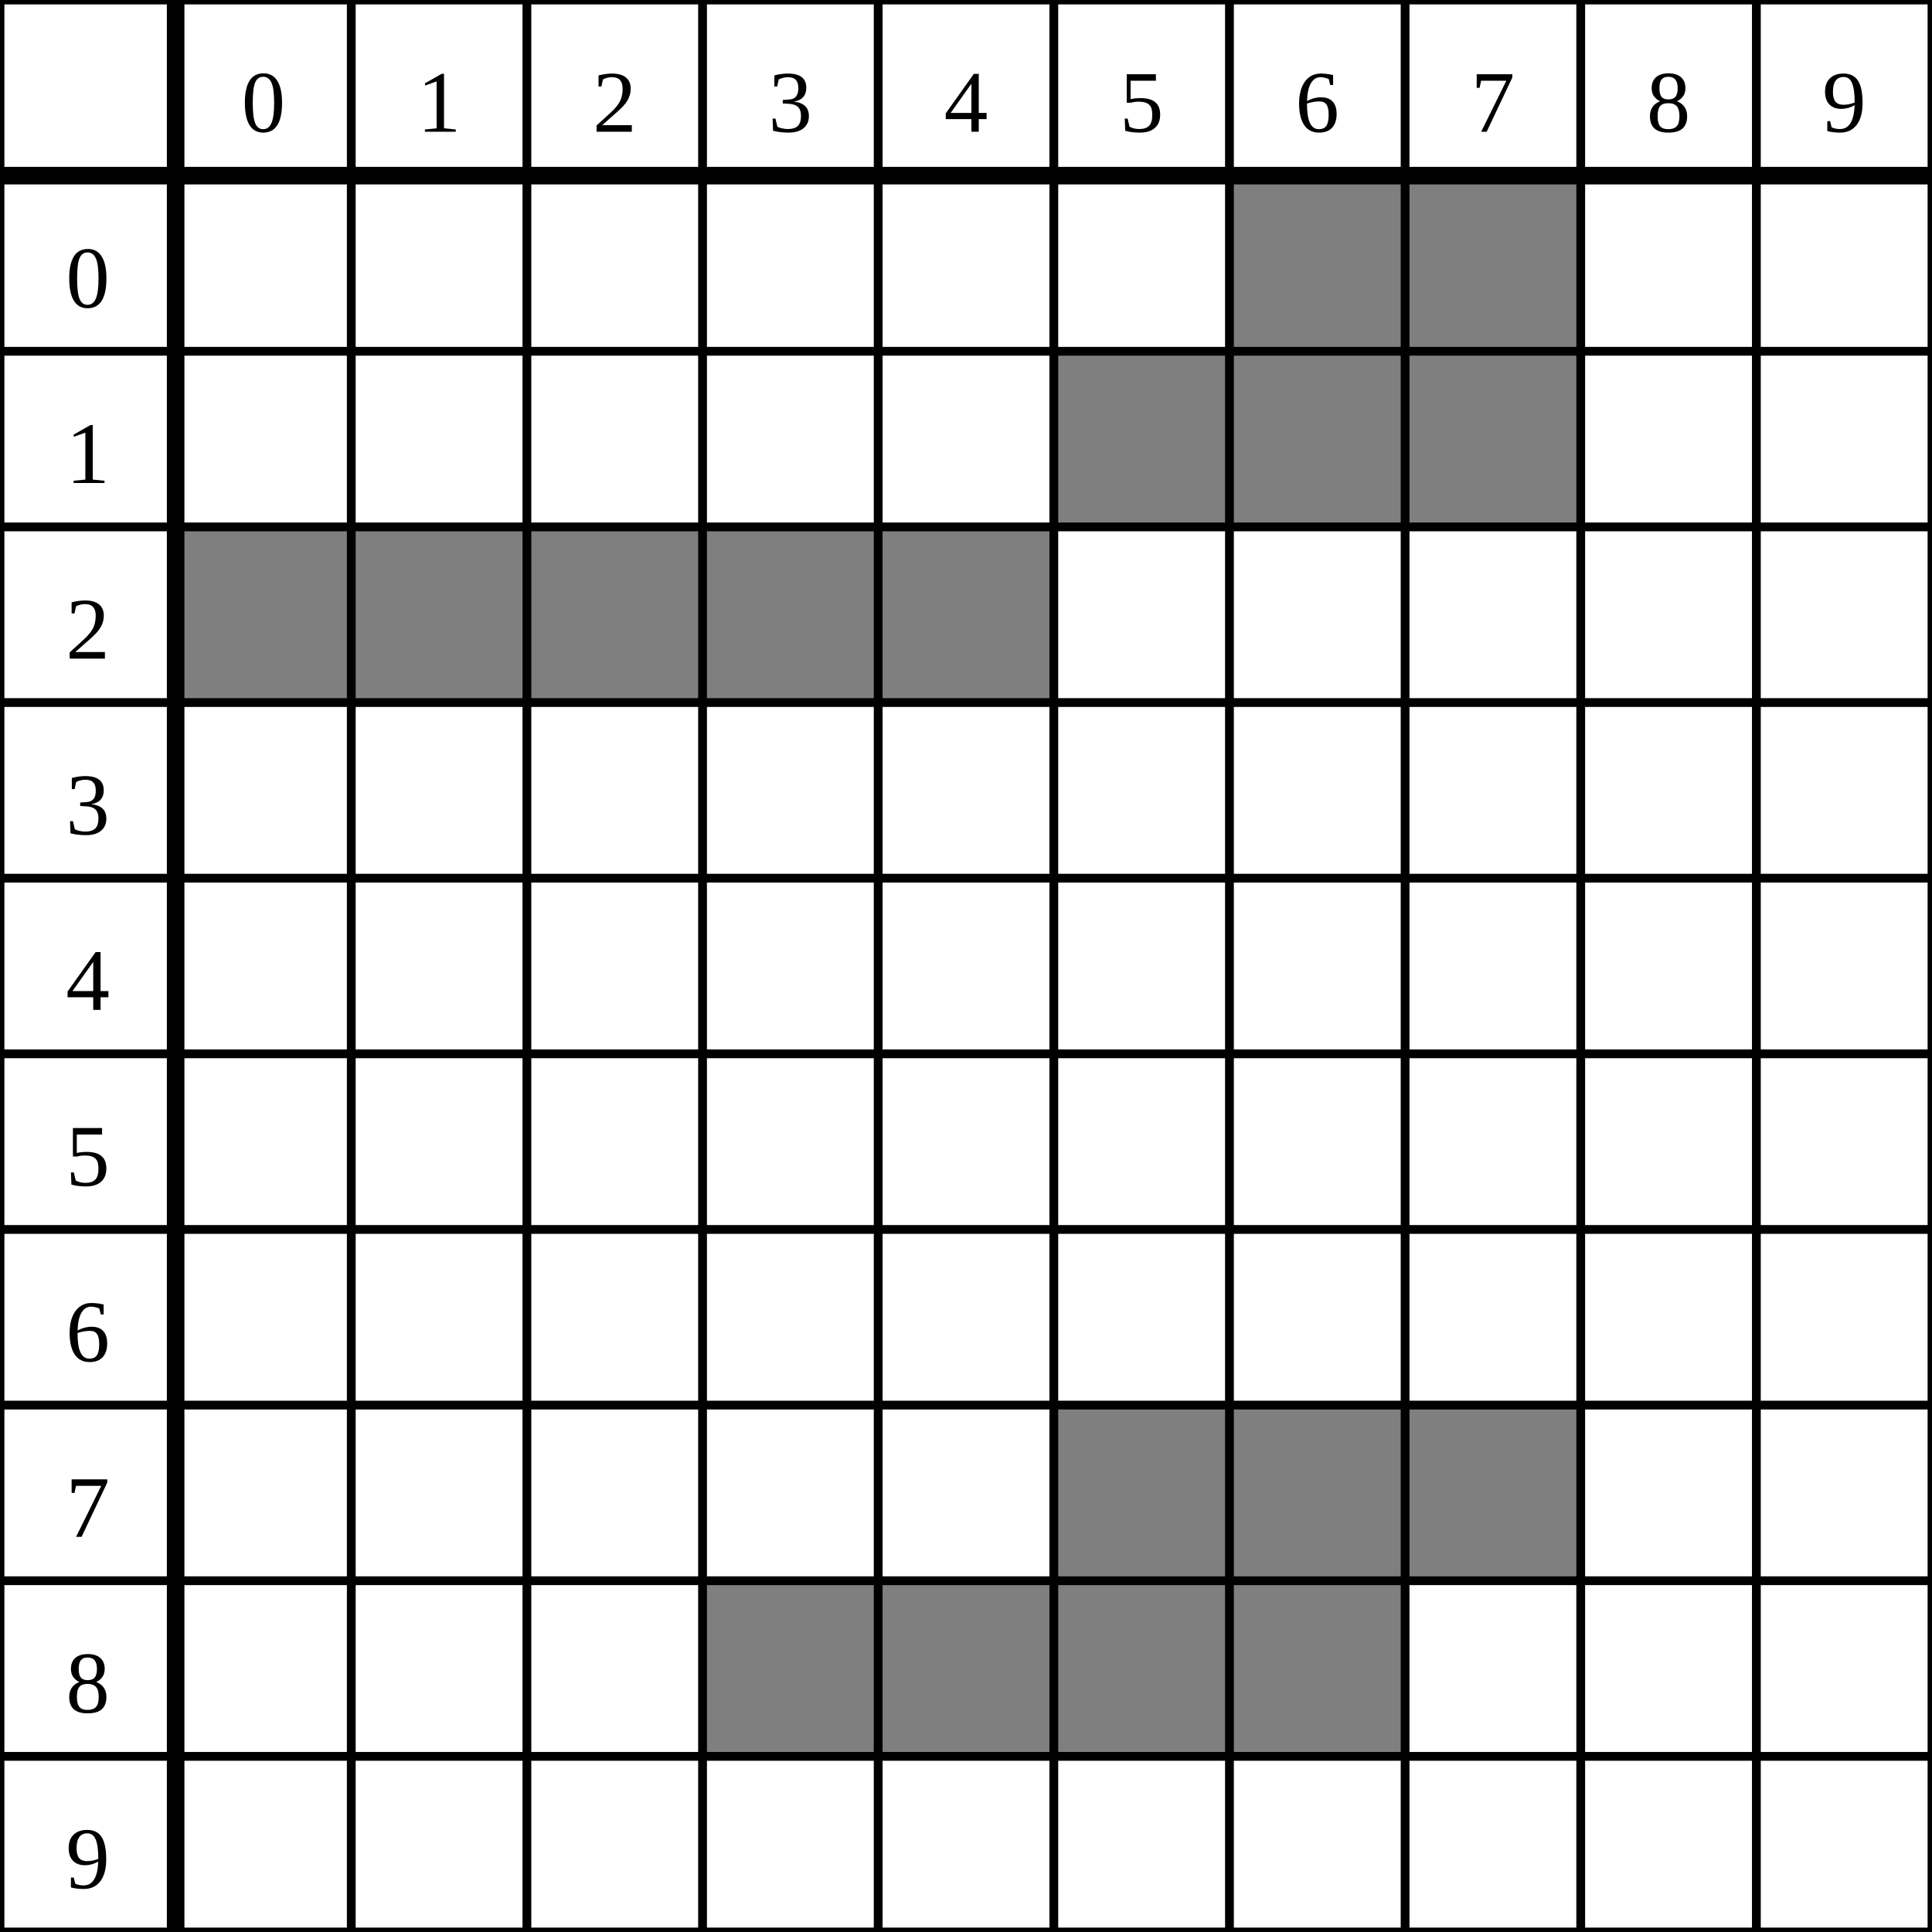
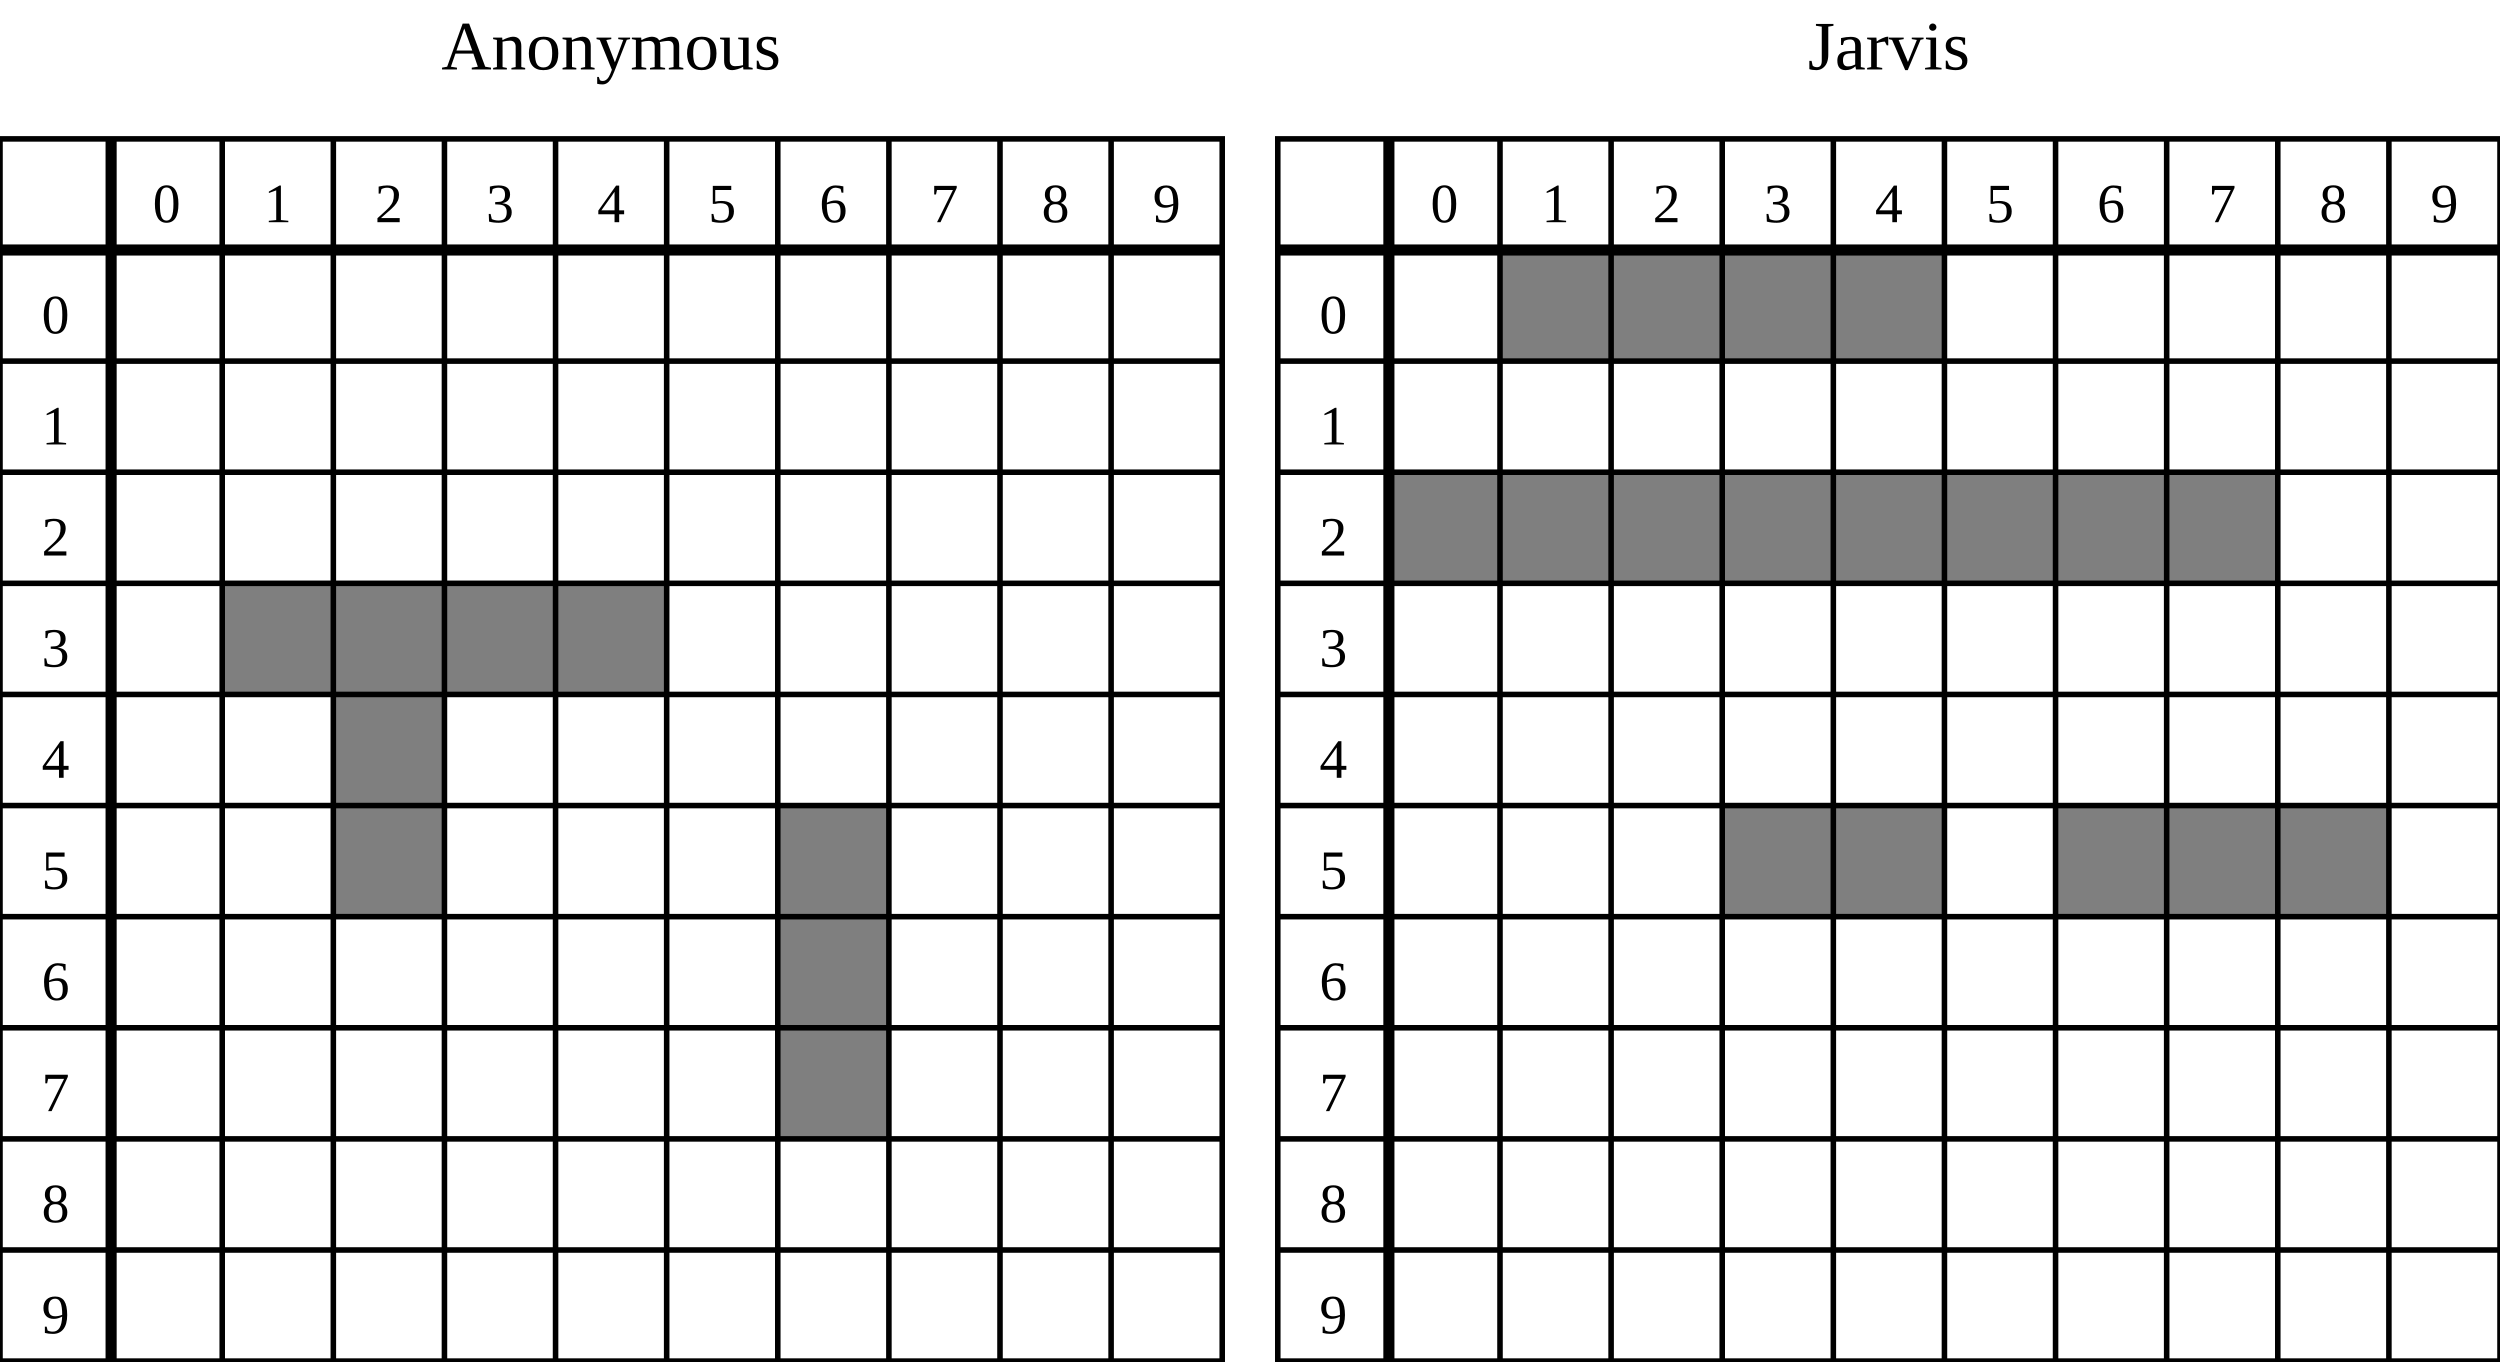
- <svg xmlns="http://www.w3.org/2000/svg" version="1.1" width="440" height="440">
-   <rect x="0" y="0" width="440" height="440" style="fill:rgb(255,255,255);stroke-width:2;stroke:rgb(0,0,0)" />
-   <line x1="40" y1="0" x2="40" y2="440" style="stroke:rgb(0,0,0);stroke-width:4" />
-   <line x1="0" y1="40" x2="440" y2="40" style="stroke:rgb(0,0,0);stroke-width:4" />
-   <line x1="80" y1="0" x2="80" y2="440" style="stroke:rgb(0,0,0);stroke-width:2" />
-   <line x1="0" y1="80" x2="440" y2="80" style="stroke:rgb(0,0,0);stroke-width:2" />
-   <line x1="120" y1="0" x2="120" y2="440" style="stroke:rgb(0,0,0);stroke-width:2" />
-   <line x1="0" y1="120" x2="440" y2="120" style="stroke:rgb(0,0,0);stroke-width:2" />
-   <line x1="160" y1="0" x2="160" y2="440" style="stroke:rgb(0,0,0);stroke-width:2" />
-   <line x1="0" y1="160" x2="440" y2="160" style="stroke:rgb(0,0,0);stroke-width:2" />
-   <line x1="200" y1="0" x2="200" y2="440" style="stroke:rgb(0,0,0);stroke-width:2" />
-   <line x1="0" y1="200" x2="440" y2="200" style="stroke:rgb(0,0,0);stroke-width:2" />
-   <line x1="240" y1="0" x2="240" y2="440" style="stroke:rgb(0,0,0);stroke-width:2" />
-   <line x1="0" y1="240" x2="440" y2="240" style="stroke:rgb(0,0,0);stroke-width:2" />
-   <line x1="280" y1="0" x2="280" y2="440" style="stroke:rgb(0,0,0);stroke-width:2" />
-   <line x1="0" y1="280" x2="440" y2="280" style="stroke:rgb(0,0,0);stroke-width:2" />
-   <line x1="320" y1="0" x2="320" y2="440" style="stroke:rgb(0,0,0);stroke-width:2" />
-   <line x1="0" y1="320" x2="440" y2="320" style="stroke:rgb(0,0,0);stroke-width:2" />
-   <line x1="360" y1="0" x2="360" y2="440" style="stroke:rgb(0,0,0);stroke-width:2" />
-   <line x1="0" y1="360" x2="440" y2="360" style="stroke:rgb(0,0,0);stroke-width:2" />
-   <line x1="400" y1="0" x2="400" y2="440" style="stroke:rgb(0,0,0);stroke-width:2" />
-   <line x1="0" y1="400" x2="440" y2="400" style="stroke:rgb(0,0,0);stroke-width:2" />
-   <text x="60" y="30" alignment-baseline="central" text-anchor="middle" font-size="20">0</text>
-   <text x="20" y="70" alignment-baseline="central" text-anchor="middle" font-size="20">0</text>
-   <text x="100" y="30" alignment-baseline="central" text-anchor="middle" font-size="20">1</text>
-   <text x="20" y="110" alignment-baseline="central" text-anchor="middle" font-size="20">1</text>
-   <text x="140" y="30" alignment-baseline="central" text-anchor="middle" font-size="20">2</text>
-   <text x="20" y="150" alignment-baseline="central" text-anchor="middle" font-size="20">2</text>
-   <text x="180" y="30" alignment-baseline="central" text-anchor="middle" font-size="20">3</text>
-   <text x="20" y="190" alignment-baseline="central" text-anchor="middle" font-size="20">3</text>
-   <text x="220" y="30" alignment-baseline="central" text-anchor="middle" font-size="20">4</text>
-   <text x="20" y="230" alignment-baseline="central" text-anchor="middle" font-size="20">4</text>
-   <text x="260" y="30" alignment-baseline="central" text-anchor="middle" font-size="20">5</text>
-   <text x="20" y="270" alignment-baseline="central" text-anchor="middle" font-size="20">5</text>
-   <text x="300" y="30" alignment-baseline="central" text-anchor="middle" font-size="20">6</text>
-   <text x="20" y="310" alignment-baseline="central" text-anchor="middle" font-size="20">6</text>
-   <text x="340" y="30" alignment-baseline="central" text-anchor="middle" font-size="20">7</text>
-   <text x="20" y="350" alignment-baseline="central" text-anchor="middle" font-size="20">7</text>
-   <text x="380" y="30" alignment-baseline="central" text-anchor="middle" font-size="20">8</text>
-   <text x="20" y="390" alignment-baseline="central" text-anchor="middle" font-size="20">8</text>
-   <text x="420" y="30" alignment-baseline="central" text-anchor="middle" font-size="20">9</text>
-   <text x="20" y="430" alignment-baseline="central" text-anchor="middle" font-size="20">9</text>
-   <rect x="160" y="360" width="160" height="40" style="fill:rgb(0,0,0);fill-opacity:0.5;" />
-   <rect x="240" y="320" width="120" height="40" style="fill:rgb(0,0,0);fill-opacity:0.5;" />
-   <rect x="280" y="40" width="80" height="40" style="fill:rgb(0,0,0);fill-opacity:0.5;" />
-   <rect x="240" y="80" width="120" height="40" style="fill:rgb(0,0,0);fill-opacity:0.5;" />
-   <rect x="40" y="120" width="200" height="40" style="fill:rgb(0,0,0);fill-opacity:0.5;" />
+ <svg xmlns="http://www.w3.org/2000/svg" version="1.1" width="900" height="490">
+   <text x="220" y="25" alignment-baseline="central" text-anchor="middle" font-size="25">Anonymous</text>
+   <g transform="translate(0, 50)">
+     <rect x="0" y="0" width="440" height="440" style="fill:rgb(255,255,255);stroke-width:2;stroke:rgb(0,0,0)" />
+     <line x1="40" y1="0" x2="40" y2="440" style="stroke:rgb(0,0,0);stroke-width:4" />
+     <line x1="0" y1="40" x2="440" y2="40" style="stroke:rgb(0,0,0);stroke-width:4" />
+     <line x1="80" y1="0" x2="80" y2="440" style="stroke:rgb(0,0,0);stroke-width:2" />
+     <line x1="0" y1="80" x2="440" y2="80" style="stroke:rgb(0,0,0);stroke-width:2" />
+     <line x1="120" y1="0" x2="120" y2="440" style="stroke:rgb(0,0,0);stroke-width:2" />
+     <line x1="0" y1="120" x2="440" y2="120" style="stroke:rgb(0,0,0);stroke-width:2" />
+     <line x1="160" y1="0" x2="160" y2="440" style="stroke:rgb(0,0,0);stroke-width:2" />
+     <line x1="0" y1="160" x2="440" y2="160" style="stroke:rgb(0,0,0);stroke-width:2" />
+     <line x1="200" y1="0" x2="200" y2="440" style="stroke:rgb(0,0,0);stroke-width:2" />
+     <line x1="0" y1="200" x2="440" y2="200" style="stroke:rgb(0,0,0);stroke-width:2" />
+     <line x1="240" y1="0" x2="240" y2="440" style="stroke:rgb(0,0,0);stroke-width:2" />
+     <line x1="0" y1="240" x2="440" y2="240" style="stroke:rgb(0,0,0);stroke-width:2" />
+     <line x1="280" y1="0" x2="280" y2="440" style="stroke:rgb(0,0,0);stroke-width:2" />
+     <line x1="0" y1="280" x2="440" y2="280" style="stroke:rgb(0,0,0);stroke-width:2" />
+     <line x1="320" y1="0" x2="320" y2="440" style="stroke:rgb(0,0,0);stroke-width:2" />
+     <line x1="0" y1="320" x2="440" y2="320" style="stroke:rgb(0,0,0);stroke-width:2" />
+     <line x1="360" y1="0" x2="360" y2="440" style="stroke:rgb(0,0,0);stroke-width:2" />
+     <line x1="0" y1="360" x2="440" y2="360" style="stroke:rgb(0,0,0);stroke-width:2" />
+     <line x1="400" y1="0" x2="400" y2="440" style="stroke:rgb(0,0,0);stroke-width:2" />
+     <line x1="0" y1="400" x2="440" y2="400" style="stroke:rgb(0,0,0);stroke-width:2" />
+     <text x="60" y="30" alignment-baseline="central" text-anchor="middle" font-size="20">0</text>
+     <text x="20" y="70" alignment-baseline="central" text-anchor="middle" font-size="20">0</text>
+     <text x="100" y="30" alignment-baseline="central" text-anchor="middle" font-size="20">1</text>
+     <text x="20" y="110" alignment-baseline="central" text-anchor="middle" font-size="20">1</text>
+     <text x="140" y="30" alignment-baseline="central" text-anchor="middle" font-size="20">2</text>
+     <text x="20" y="150" alignment-baseline="central" text-anchor="middle" font-size="20">2</text>
+     <text x="180" y="30" alignment-baseline="central" text-anchor="middle" font-size="20">3</text>
+     <text x="20" y="190" alignment-baseline="central" text-anchor="middle" font-size="20">3</text>
+     <text x="220" y="30" alignment-baseline="central" text-anchor="middle" font-size="20">4</text>
+     <text x="20" y="230" alignment-baseline="central" text-anchor="middle" font-size="20">4</text>
+     <text x="260" y="30" alignment-baseline="central" text-anchor="middle" font-size="20">5</text>
+     <text x="20" y="270" alignment-baseline="central" text-anchor="middle" font-size="20">5</text>
+     <text x="300" y="30" alignment-baseline="central" text-anchor="middle" font-size="20">6</text>
+     <text x="20" y="310" alignment-baseline="central" text-anchor="middle" font-size="20">6</text>
+     <text x="340" y="30" alignment-baseline="central" text-anchor="middle" font-size="20">7</text>
+     <text x="20" y="350" alignment-baseline="central" text-anchor="middle" font-size="20">7</text>
+     <text x="380" y="30" alignment-baseline="central" text-anchor="middle" font-size="20">8</text>
+     <text x="20" y="390" alignment-baseline="central" text-anchor="middle" font-size="20">8</text>
+     <text x="420" y="30" alignment-baseline="central" text-anchor="middle" font-size="20">9</text>
+     <text x="20" y="430" alignment-baseline="central" text-anchor="middle" font-size="20">9</text>
+     <rect x="80" y="160" width="160" height="40" style="fill:rgb(0,0,0);fill-opacity:0.5;" />
+     <rect x="120" y="200" width="40" height="80" style="fill:rgb(0,0,0);fill-opacity:0.5;" />
+     <rect x="280" y="240" width="40" height="120" style="fill:rgb(0,0,0);fill-opacity:0.5;" />
+   </g>
+   <text x="680" y="25" alignment-baseline="central" text-anchor="middle" font-size="25">Jarvis</text>
+   <g transform="translate(460, 50)">
+     <rect x="0" y="0" width="440" height="440" style="fill:rgb(255,255,255);stroke-width:2;stroke:rgb(0,0,0)" />
+     <line x1="40" y1="0" x2="40" y2="440" style="stroke:rgb(0,0,0);stroke-width:4" />
+     <line x1="0" y1="40" x2="440" y2="40" style="stroke:rgb(0,0,0);stroke-width:4" />
+     <line x1="80" y1="0" x2="80" y2="440" style="stroke:rgb(0,0,0);stroke-width:2" />
+     <line x1="0" y1="80" x2="440" y2="80" style="stroke:rgb(0,0,0);stroke-width:2" />
+     <line x1="120" y1="0" x2="120" y2="440" style="stroke:rgb(0,0,0);stroke-width:2" />
+     <line x1="0" y1="120" x2="440" y2="120" style="stroke:rgb(0,0,0);stroke-width:2" />
+     <line x1="160" y1="0" x2="160" y2="440" style="stroke:rgb(0,0,0);stroke-width:2" />
+     <line x1="0" y1="160" x2="440" y2="160" style="stroke:rgb(0,0,0);stroke-width:2" />
+     <line x1="200" y1="0" x2="200" y2="440" style="stroke:rgb(0,0,0);stroke-width:2" />
+     <line x1="0" y1="200" x2="440" y2="200" style="stroke:rgb(0,0,0);stroke-width:2" />
+     <line x1="240" y1="0" x2="240" y2="440" style="stroke:rgb(0,0,0);stroke-width:2" />
+     <line x1="0" y1="240" x2="440" y2="240" style="stroke:rgb(0,0,0);stroke-width:2" />
+     <line x1="280" y1="0" x2="280" y2="440" style="stroke:rgb(0,0,0);stroke-width:2" />
+     <line x1="0" y1="280" x2="440" y2="280" style="stroke:rgb(0,0,0);stroke-width:2" />
+     <line x1="320" y1="0" x2="320" y2="440" style="stroke:rgb(0,0,0);stroke-width:2" />
+     <line x1="0" y1="320" x2="440" y2="320" style="stroke:rgb(0,0,0);stroke-width:2" />
+     <line x1="360" y1="0" x2="360" y2="440" style="stroke:rgb(0,0,0);stroke-width:2" />
+     <line x1="0" y1="360" x2="440" y2="360" style="stroke:rgb(0,0,0);stroke-width:2" />
+     <line x1="400" y1="0" x2="400" y2="440" style="stroke:rgb(0,0,0);stroke-width:2" />
+     <line x1="0" y1="400" x2="440" y2="400" style="stroke:rgb(0,0,0);stroke-width:2" />
+     <text x="60" y="30" alignment-baseline="central" text-anchor="middle" font-size="20">0</text>
+     <text x="20" y="70" alignment-baseline="central" text-anchor="middle" font-size="20">0</text>
+     <text x="100" y="30" alignment-baseline="central" text-anchor="middle" font-size="20">1</text>
+     <text x="20" y="110" alignment-baseline="central" text-anchor="middle" font-size="20">1</text>
+     <text x="140" y="30" alignment-baseline="central" text-anchor="middle" font-size="20">2</text>
+     <text x="20" y="150" alignment-baseline="central" text-anchor="middle" font-size="20">2</text>
+     <text x="180" y="30" alignment-baseline="central" text-anchor="middle" font-size="20">3</text>
+     <text x="20" y="190" alignment-baseline="central" text-anchor="middle" font-size="20">3</text>
+     <text x="220" y="30" alignment-baseline="central" text-anchor="middle" font-size="20">4</text>
+     <text x="20" y="230" alignment-baseline="central" text-anchor="middle" font-size="20">4</text>
+     <text x="260" y="30" alignment-baseline="central" text-anchor="middle" font-size="20">5</text>
+     <text x="20" y="270" alignment-baseline="central" text-anchor="middle" font-size="20">5</text>
+     <text x="300" y="30" alignment-baseline="central" text-anchor="middle" font-size="20">6</text>
+     <text x="20" y="310" alignment-baseline="central" text-anchor="middle" font-size="20">6</text>
+     <text x="340" y="30" alignment-baseline="central" text-anchor="middle" font-size="20">7</text>
+     <text x="20" y="350" alignment-baseline="central" text-anchor="middle" font-size="20">7</text>
+     <text x="380" y="30" alignment-baseline="central" text-anchor="middle" font-size="20">8</text>
+     <text x="20" y="390" alignment-baseline="central" text-anchor="middle" font-size="20">8</text>
+     <text x="420" y="30" alignment-baseline="central" text-anchor="middle" font-size="20">9</text>
+     <text x="20" y="430" alignment-baseline="central" text-anchor="middle" font-size="20">9</text>
+     <rect x="80" y="40" width="160" height="40" style="fill:rgb(0,0,0);fill-opacity:0.5;" />
+     <rect x="40" y="120" width="120" height="40" style="fill:rgb(0,0,0);fill-opacity:0.5;" />
+     <rect x="160" y="240" width="80" height="40" style="fill:rgb(0,0,0);fill-opacity:0.5;" />
+     <rect x="280" y="240" width="120" height="40" style="fill:rgb(0,0,0);fill-opacity:0.5;" />
+     <rect x="160" y="120" width="200" height="40" style="fill:rgb(0,0,0);fill-opacity:0.5;" />
+   </g>
</svg>
